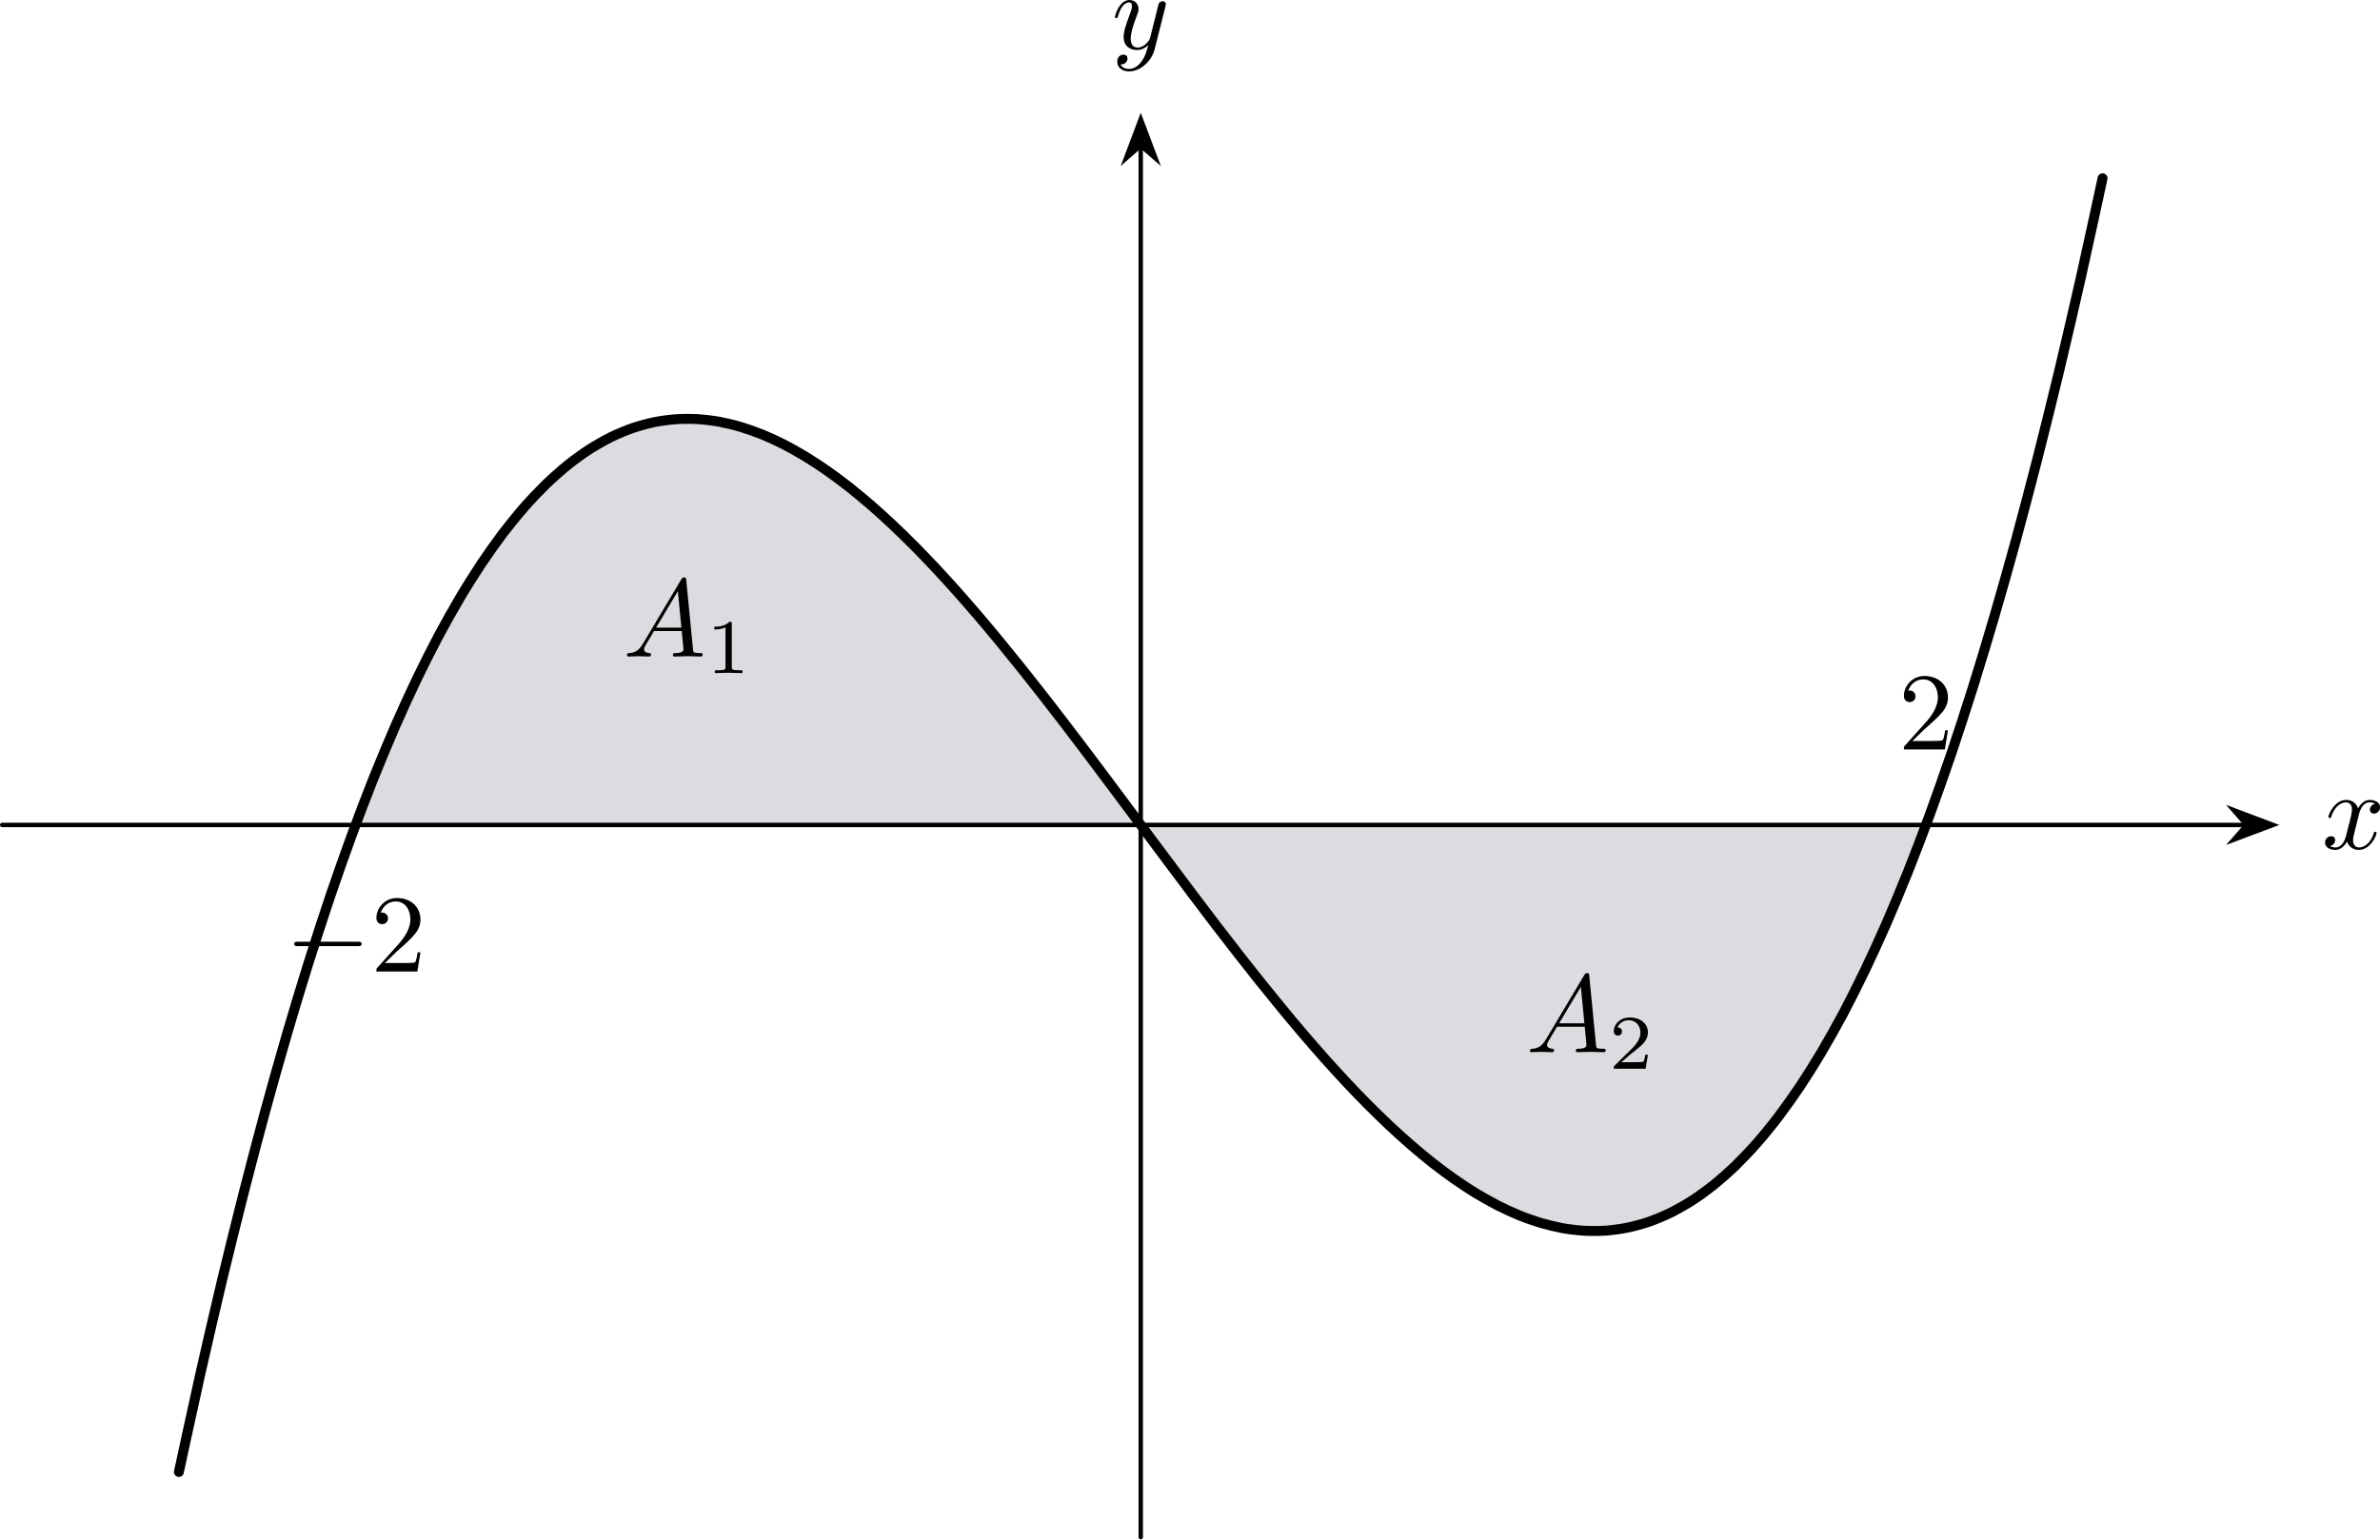
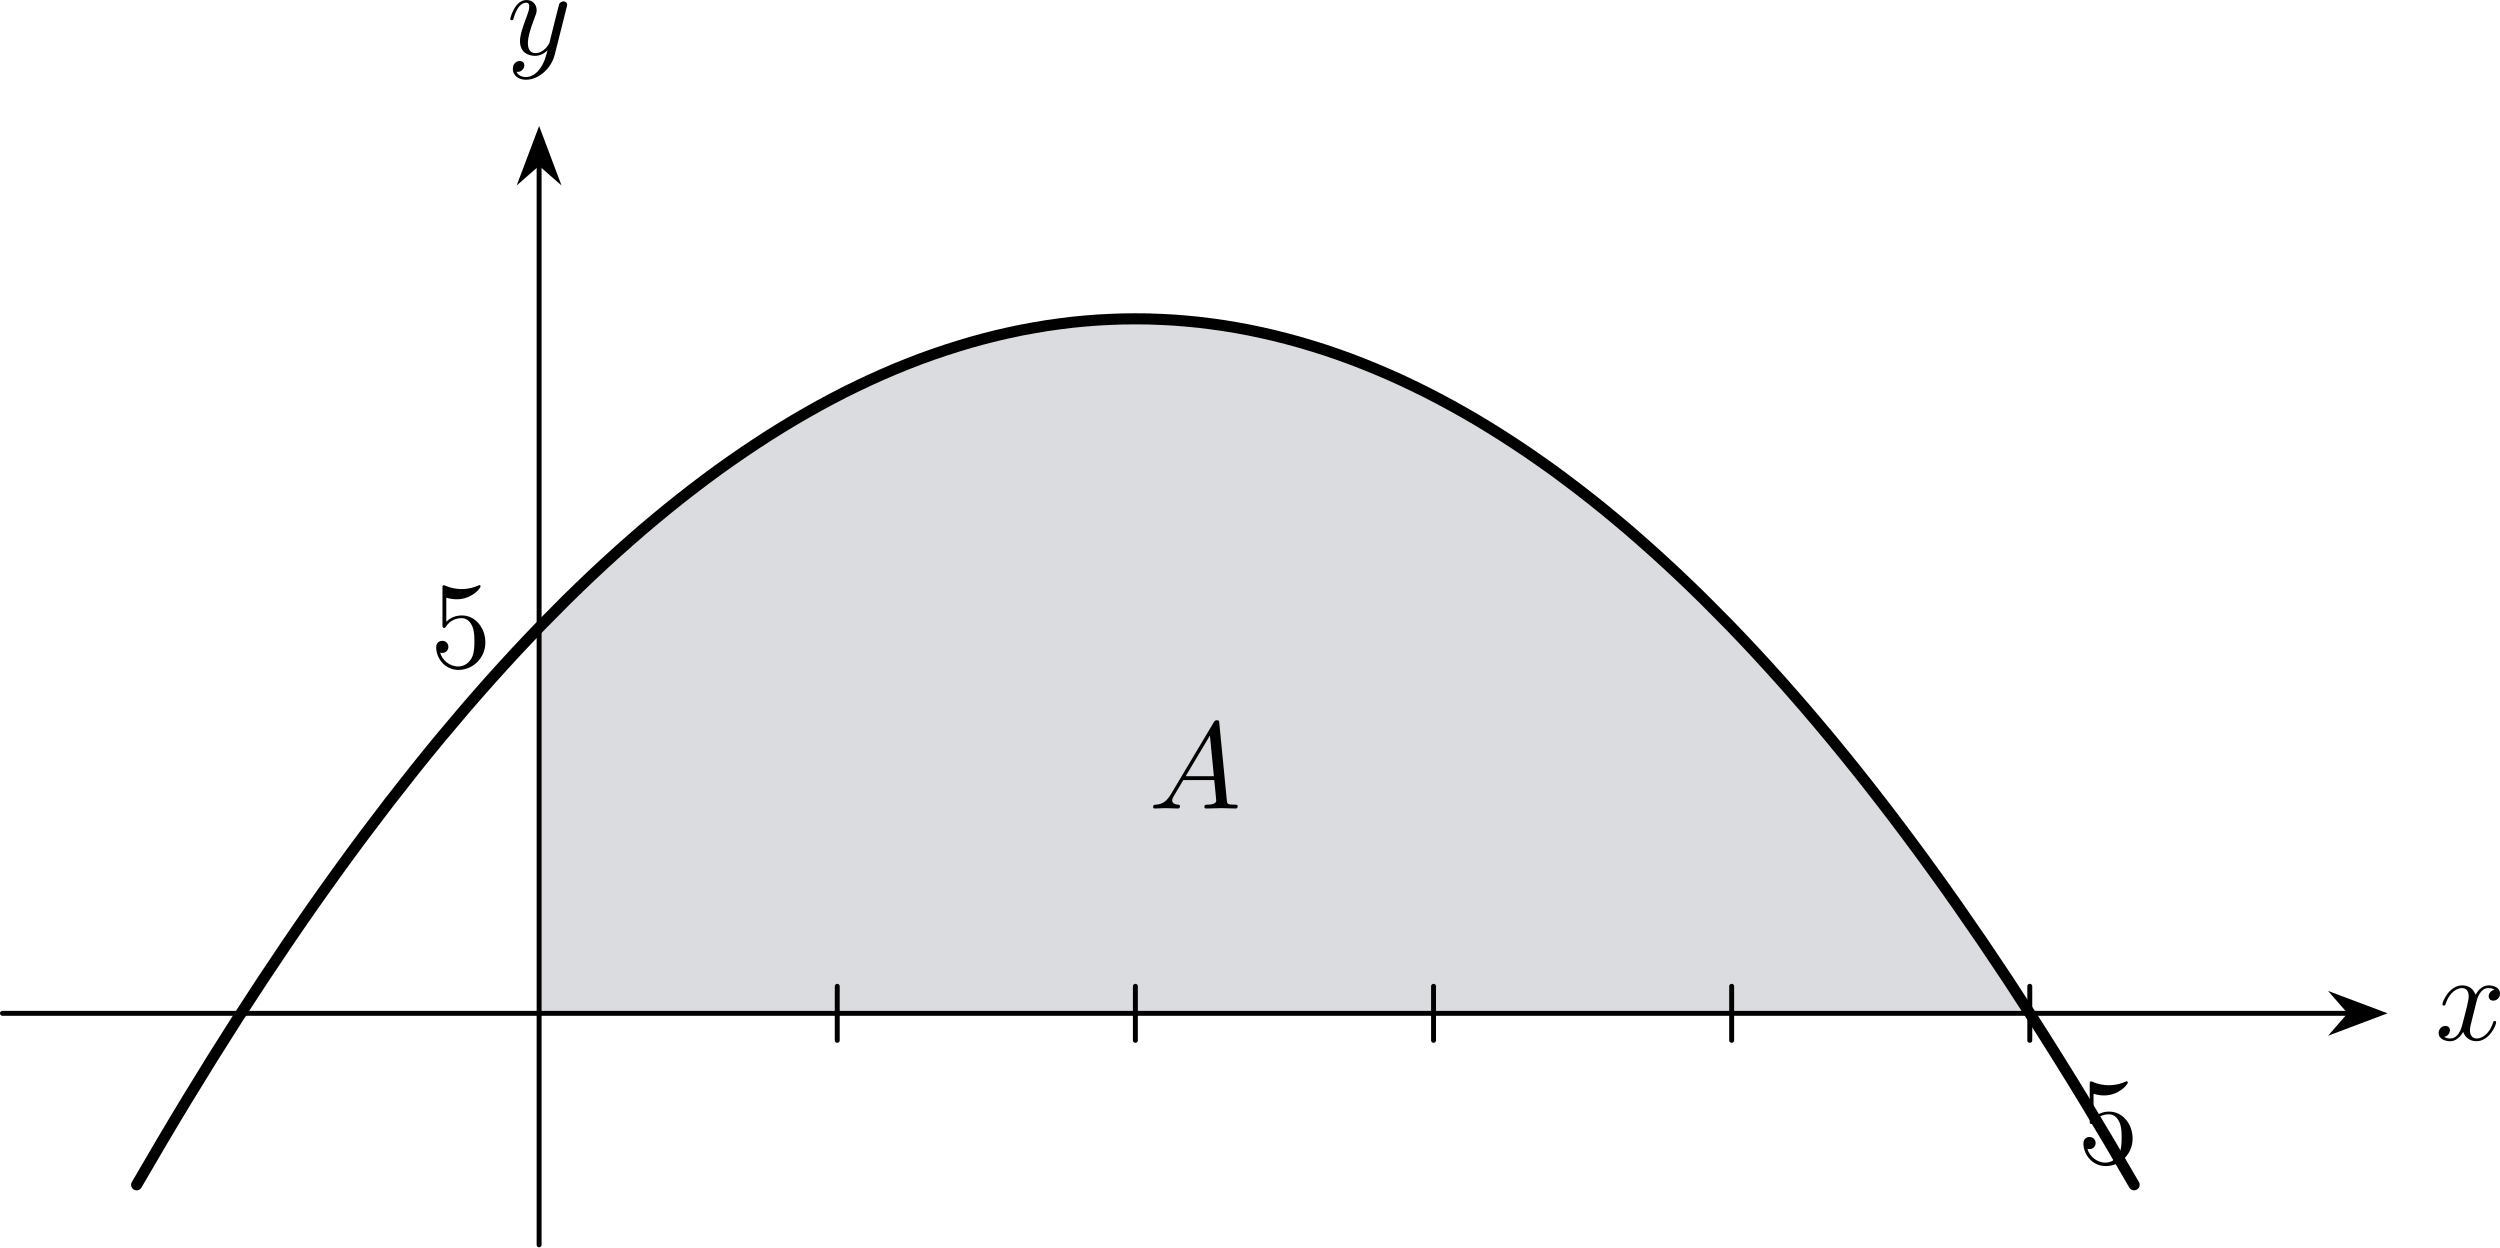
- <svg xmlns="http://www.w3.org/2000/svg" xmlns:xlink="http://www.w3.org/1999/xlink" version="1.1" width="300.716pt" height="194.539pt" viewBox="-0 744.467 300.716 194.539">
+ <svg xmlns="http://www.w3.org/2000/svg" xmlns:xlink="http://www.w3.org/1999/xlink" version="1.1" width="282.862pt" height="141.125pt" viewBox="-0 321.821 282.862 141.125">
  <defs>
-     <path id="g18-49" d="M2.336-4.435C2.336-4.624 2.322-4.631 2.127-4.631C1.681-4.191 1.046-4.184 .76-4.184V-3.933C.928-3.933 1.388-3.933 1.771-4.129V-.572C1.771-.342 1.771-.251 1.074-.251H.809V0C.934-.007 1.792-.028 2.05-.028C2.267-.028 3.145-.007 3.299 0V-.251H3.034C2.336-.251 2.336-.342 2.336-.572V-4.435Z" />
-     <path id="g18-50" d="M3.522-1.269H3.285C3.264-1.116 3.194-.704 3.103-.635C3.048-.593 2.511-.593 2.413-.593H1.13C1.862-1.241 2.106-1.437 2.525-1.764C3.041-2.176 3.522-2.608 3.522-3.271C3.522-4.115 2.783-4.631 1.89-4.631C1.025-4.631 .439-4.024 .439-3.382C.439-3.027 .739-2.992 .809-2.992C.976-2.992 1.179-3.11 1.179-3.361C1.179-3.487 1.13-3.731 .767-3.731C.983-4.226 1.458-4.38 1.785-4.38C2.483-4.38 2.845-3.836 2.845-3.271C2.845-2.664 2.413-2.183 2.19-1.932L.509-.272C.439-.209 .439-.195 .439 0H3.313L3.522-1.269Z" />
-     <use id="g17-50" xlink:href="#g10-50" transform="scale(.913242)" />
-     <path id="g10-50" d="M1.385-.84L2.542-1.964C4.244-3.469 4.898-4.058 4.898-5.149C4.898-6.393 3.916-7.265 2.585-7.265C1.353-7.265 .545-6.262 .545-5.291C.545-4.68 1.091-4.68 1.124-4.68C1.309-4.68 1.691-4.811 1.691-5.258C1.691-5.542 1.495-5.825 1.113-5.825C1.025-5.825 1.004-5.825 .971-5.815C1.222-6.524 1.811-6.927 2.444-6.927C3.436-6.927 3.905-6.044 3.905-5.149C3.905-4.276 3.36-3.415 2.76-2.738L.665-.404C.545-.284 .545-.262 .545 0H4.593L4.898-1.898H4.625C4.571-1.571 4.495-1.091 4.385-.927C4.309-.84 3.589-.84 3.349-.84H1.385Z" />
-     <path id="g11-0" d="M6.565-2.291C6.735-2.291 6.914-2.291 6.914-2.491S6.735-2.69 6.565-2.69H1.176C1.006-2.69 .827-2.69 .827-2.491S1.006-2.291 1.176-2.291H6.565Z" />
+     <use id="g17-53" xlink:href="#g10-53" transform="scale(.913242)" />
+     <path id="g10-53" d="M4.898-2.193C4.898-3.491 4.004-4.582 2.825-4.582C2.302-4.582 1.833-4.407 1.44-4.025V-6.153C1.658-6.087 2.018-6.011 2.367-6.011C3.709-6.011 4.473-7.004 4.473-7.145C4.473-7.211 4.44-7.265 4.364-7.265C4.353-7.265 4.331-7.265 4.276-7.233C4.058-7.135 3.524-6.916 2.793-6.916C2.356-6.916 1.855-6.993 1.342-7.222C1.255-7.255 1.233-7.255 1.211-7.255C1.102-7.255 1.102-7.167 1.102-6.993V-3.764C1.102-3.567 1.102-3.48 1.255-3.48C1.331-3.48 1.353-3.513 1.396-3.578C1.516-3.753 1.92-4.342 2.804-4.342C3.371-4.342 3.644-3.84 3.731-3.644C3.905-3.24 3.927-2.815 3.927-2.269C3.927-1.887 3.927-1.233 3.665-.775C3.404-.349 3-.065 2.498-.065C1.702-.065 1.08-.644 .895-1.287C.927-1.276 .96-1.265 1.08-1.265C1.44-1.265 1.625-1.538 1.625-1.8S1.44-2.335 1.08-2.335C.927-2.335 .545-2.258 .545-1.756C.545-.818 1.298 .24 2.52 .24C3.785 .24 4.898-.807 4.898-2.193Z" />
    <path id="g14-65" d="M1.783-1.146C1.385-.478 .996-.339 .558-.309C.438-.299 .349-.299 .349-.11C.349-.05 .399 0 .478 0C.747 0 1.056-.03 1.335-.03C1.664-.03 2.012 0 2.331 0C2.391 0 2.521 0 2.521-.189C2.521-.299 2.431-.309 2.361-.309C2.132-.329 1.893-.408 1.893-.658C1.893-.777 1.953-.887 2.032-1.026L2.79-2.301H5.29C5.31-2.092 5.45-.737 5.45-.638C5.45-.339 4.932-.309 4.732-.309C4.593-.309 4.493-.309 4.493-.11C4.493 0 4.613 0 4.633 0C5.041 0 5.469-.03 5.878-.03C6.127-.03 6.755 0 7.004 0C7.064 0 7.183 0 7.183-.199C7.183-.309 7.083-.309 6.954-.309C6.336-.309 6.336-.379 6.306-.667L5.699-6.894C5.679-7.093 5.679-7.133 5.509-7.133C5.35-7.133 5.31-7.064 5.25-6.964L1.783-1.146ZM2.979-2.61L4.941-5.898L5.26-2.61H2.979Z" />
    <path id="g14-120" d="M3.328-3.009C3.387-3.268 3.616-4.184 4.314-4.184C4.364-4.184 4.603-4.184 4.812-4.055C4.533-4.005 4.334-3.756 4.334-3.517C4.334-3.357 4.443-3.168 4.712-3.168C4.932-3.168 5.25-3.347 5.25-3.746C5.25-4.264 4.663-4.403 4.324-4.403C3.746-4.403 3.397-3.875 3.278-3.646C3.029-4.304 2.491-4.403 2.202-4.403C1.166-4.403 .598-3.118 .598-2.869C.598-2.77 .697-2.77 .717-2.77C.797-2.77 .827-2.79 .847-2.879C1.186-3.935 1.843-4.184 2.182-4.184C2.371-4.184 2.72-4.095 2.72-3.517C2.72-3.208 2.55-2.54 2.182-1.146C2.022-.528 1.674-.11 1.235-.11C1.176-.11 .946-.11 .737-.239C.986-.289 1.205-.498 1.205-.777C1.205-1.046 .986-1.126 .837-1.126C.538-1.126 .289-.867 .289-.548C.289-.09 .787 .11 1.225 .11C1.883 .11 2.242-.588 2.271-.648C2.391-.279 2.75 .11 3.347 .11C4.374 .11 4.941-1.176 4.941-1.425C4.941-1.524 4.852-1.524 4.822-1.524C4.732-1.524 4.712-1.484 4.692-1.415C4.364-.349 3.686-.11 3.367-.11C2.979-.11 2.819-.428 2.819-.767C2.819-.986 2.879-1.205 2.989-1.644L3.328-3.009Z" />
    <path id="g14-121" d="M4.842-3.796C4.882-3.935 4.882-3.955 4.882-4.025C4.882-4.204 4.742-4.294 4.593-4.294C4.493-4.294 4.334-4.234 4.244-4.085C4.224-4.035 4.144-3.726 4.105-3.547C4.035-3.288 3.965-3.019 3.905-2.75L3.457-.956C3.417-.807 2.989-.11 2.331-.11C1.823-.11 1.714-.548 1.714-.917C1.714-1.375 1.883-1.993 2.222-2.869C2.381-3.278 2.421-3.387 2.421-3.587C2.421-4.035 2.102-4.403 1.604-4.403C.658-4.403 .289-2.959 .289-2.869C.289-2.77 .389-2.77 .408-2.77C.508-2.77 .518-2.79 .568-2.949C.837-3.885 1.235-4.184 1.574-4.184C1.654-4.184 1.823-4.184 1.823-3.866C1.823-3.616 1.724-3.357 1.654-3.168C1.255-2.112 1.076-1.544 1.076-1.076C1.076-.189 1.704 .11 2.291 .11C2.68 .11 3.019-.06 3.298-.339C3.168 .179 3.049 .667 2.65 1.196C2.391 1.534 2.012 1.823 1.554 1.823C1.415 1.823 .966 1.793 .797 1.405C.956 1.405 1.086 1.405 1.225 1.285C1.325 1.196 1.425 1.066 1.425 .877C1.425 .568 1.156 .528 1.056 .528C.827 .528 .498 .687 .498 1.176C.498 1.674 .936 2.042 1.554 2.042C2.58 2.042 3.606 1.136 3.885 .01L4.842-3.796Z" />
  </defs>
  <g id="page1" transform="matrix(1.4 0 0 1.4 0 0)">
-     <path d="M32.09 606.23L33.289 603.082L34.488 600.098L35.691 597.27L36.891 594.602L38.094 592.082L39.293 589.715L40.492 587.496L41.695 585.418L42.895 583.484L44.098 581.691L45.297 580.031L46.496 578.508L47.699 577.113L48.898 575.848L50.102 574.707L51.301 573.688L52.504 572.789L53.703 572.008L54.902 571.34L56.105 570.781L57.305 570.332L58.508 569.992L59.707 569.75L60.906 569.613L62.109 569.57L63.309 569.621L64.512 569.766L65.711 570L66.914 570.316L68.113 570.723L69.312 571.203L70.516 571.766L71.715 572.402L72.918 573.109L74.117 573.891L75.316 574.734L76.519 575.644L77.719 576.613L78.922 577.641L80.121 578.727L81.32 579.863L82.523 581.051L83.723 582.285L84.926 583.566L86.125 584.887L87.328 586.246L88.527 587.641L89.727 589.07L90.93 590.531L92.129 592.019L93.332 593.531L94.531 595.066L95.73 596.621L96.934 598.195L98.133 599.781L99.336 601.375L100.535 602.98L101.738 604.59L102.937 606.203L32.09 606.23Z" fill="#dadcdf" />
-     <path d="M102.953 606.23L104.156 607.844L105.355 609.453L106.559 611.059L107.758 612.656L108.961 614.242L110.16 615.812L111.359 617.367L112.562 618.902L113.762 620.418L114.965 621.906L116.164 623.367L117.363 624.797L118.566 626.191L119.766 627.551L120.969 628.875L122.168 630.152L123.371 631.391L124.57 632.578L125.769 633.715L126.973 634.801L128.172 635.828L129.375 636.801L130.574 637.711L131.773 638.559L132.977 639.336L134.176 640.047L135.379 640.684L136.578 641.246L137.777 641.731L138.981 642.137L140.18 642.457L141.383 642.691L142.582 642.836L143.785 642.891L144.984 642.848L146.184 642.711L147.387 642.473L148.586 642.129L149.789 641.684L150.988 641.129L152.188 640.461L153.391 639.68L154.59 638.785L155.793 637.766L156.992 636.629L158.191 635.363L159.394 633.973L160.594 632.449L161.797 630.793L162.996 629L164.199 627.066L165.398 624.996L166.598 622.777L167.801 620.41L169 617.894L170.203 615.227L171.402 612.402L172.602 609.422L173.805 606.277L173.82 606.23Z" fill="#dadcdf" />
-     <path d="M.199 606.23H202.648" stroke="#000" fill="none" stroke-width=".399" stroke-miterlimit="10" stroke-linecap="round" stroke-linejoin="round" />
-     <path d="M205.145 606.23L201.574 604.883L202.746 606.23L201.574 607.574Z" />
-     <path d="M205.145 606.23L201.574 604.883L202.746 606.23L201.574 607.574Z" stroke="#000" fill="none" stroke-width=".399" stroke-miterlimit="10" stroke-linecap="round" />
-     <g transform="matrix(1 0 0 1 106.592 2.145)">
-       <use x="102.955" y="606.229" xlink:href="#g14-120" />
+     <path d="M43.57 280.586L45.609 278.516L47.652 276.535L49.695 274.644L51.734 272.848L53.777 271.137L55.82 269.516L57.859 267.984L59.902 266.539L61.945 265.188L63.984 263.926L66.027 262.75L68.07 261.668L70.109 260.672L72.152 259.769L74.195 258.953L76.234 258.227L78.277 257.59L80.32 257.047L82.359 256.59L84.402 256.219L86.445 255.941L88.484 255.754L90.527 255.656L92.57 255.644L94.609 255.727L96.652 255.894L98.691 256.156L100.734 256.504L102.777 256.941L104.816 257.473L106.859 258.09L108.902 258.797L110.941 259.594L112.984 260.477L115.027 261.453L117.066 262.519L119.109 263.676L121.152 264.918L123.191 266.254L125.234 267.676L127.277 269.188L129.316 270.793L131.359 272.484L133.402 274.266L135.441 276.137L137.484 278.098L139.527 280.148L141.566 282.289L143.61 284.516L145.653 286.836L147.692 289.242L149.735 291.742L151.774 294.328L153.817 297.008L155.86 299.773L157.899 302.629L159.942 305.574L161.985 308.609L164.024 311.734L164.043 311.766H43.57Z" fill="#dadcdf" />
+     <path d="M.199 311.766H189.895" stroke="#000" fill="none" stroke-width=".399" stroke-miterlimit="10" stroke-linecap="round" stroke-linejoin="round" />
+     <path d="M192.39 311.766L188.82 310.422L189.992 311.766L188.82 313.113Z" />
+     <path d="M192.39 311.766L188.82 310.422L189.992 311.766L188.82 313.113Z" stroke="#000" fill="none" stroke-width=".399" stroke-miterlimit="10" stroke-linecap="round" />
+     <g transform="matrix(1 0 0 1 153.2243 2.145)">
+       <use x="43.57" y="311.766" xlink:href="#g14-120" />
    </g>
-     <path d="M102.953 670.519V545.004" stroke="#000" fill="none" stroke-width=".399" stroke-miterlimit="10" stroke-linecap="round" stroke-linejoin="round" />
-     <path d="M102.953 542.508L101.609 546.078L102.953 544.902L104.301 546.078Z" />
-     <path d="M102.953 542.508L101.609 546.078L102.953 544.902L104.301 546.078Z" stroke="#000" fill="none" stroke-width=".399" stroke-miterlimit="10" stroke-linecap="round" />
-     <g transform="matrix(1 0 0 1 -2.621 -70.063)">
-       <use x="102.955" y="606.229" xlink:href="#g14-121" />
+     <path d="M43.57 330.477V243.113" stroke="#000" fill="none" stroke-width=".399" stroke-miterlimit="10" stroke-linecap="round" stroke-linejoin="round" />
+     <path d="M43.57 240.617L42.223 244.187L43.57 243.011L44.914 244.187Z" />
+     <path d="M43.57 240.617L42.223 244.187L43.57 243.011L44.914 244.187Z" stroke="#000" fill="none" stroke-width=".399" stroke-miterlimit="10" stroke-linecap="round" />
+     <g transform="matrix(1 0 0 1 -2.621 -77.49)">
+       <use x="43.57" y="311.766" xlink:href="#g14-121" />
    </g>
-     <path d="M16.145 664.637C16.145 664.637 17.551 658.125 18.094 655.723C18.637 653.316 19.504 649.582 20.043 647.32C20.586 645.062 21.453 641.551 21.996 639.43C22.535 637.309 23.406 634.016 23.945 632.031C24.488 630.043 25.355 626.969 25.898 625.113C26.438 623.262 27.305 620.394 27.848 618.672C28.391 616.945 29.258 614.285 29.797 612.684C30.34 611.086 31.207 608.621 31.75 607.145C32.289 605.668 33.16 603.402 33.699 602.043C34.242 600.688 35.109 598.605 35.652 597.363C36.191 596.121 37.059 594.223 37.602 593.094C38.141 591.965 39.012 590.242 39.551 589.223C40.094 588.203 40.961 586.656 41.504 585.742C42.043 584.828 42.914 583.445 43.453 582.637C43.996 581.824 44.863 580.606 45.402 579.891C45.945 579.18 46.812 578.117 47.355 577.5C47.895 576.883 48.766 575.973 49.305 575.449C49.848 574.926 50.715 574.16 51.258 573.723C51.797 573.289 52.664 572.664 53.207 572.316C53.75 571.969 54.617 571.477 55.156 571.211C55.699 570.945 56.566 570.586 57.109 570.398C57.648 570.215 58.52 569.977 59.059 569.867C59.602 569.758 60.469 569.641 61.012 569.606C61.551 569.566 62.418 569.566 62.961 569.598C63.504 569.629 64.371 569.734 64.91 569.832C65.453 569.934 66.32 570.141 66.863 570.305C67.402 570.465 68.273 570.773 68.812 570.992C69.356 571.215 70.223 571.613 70.766 571.891C71.305 572.168 72.172 572.656 72.715 572.988C73.258 573.316 74.125 573.887 74.664 574.266C75.207 574.644 76.074 575.293 76.617 575.719C77.156 576.144 78.027 576.863 78.566 577.332C79.109 577.801 79.977 578.59 80.519 579.098C81.059 579.606 81.926 580.453 82.469 580.996C83.008 581.539 83.879 582.445 84.418 583.019C84.961 583.598 85.828 584.551 86.371 585.16C86.91 585.766 87.781 586.766 88.32 587.398C88.863 588.031 89.731 589.07 90.269 589.727C90.812 590.387 91.68 591.457 92.223 592.137C92.762 592.812 93.633 593.914 94.172 594.606C94.715 595.301 95.582 596.426 96.125 597.133C96.664 597.84 97.531 598.984 98.074 599.699C98.617 600.418 99.484 601.574 100.023 602.297C100.566 603.02 101.434 604.188 101.977 604.914C102.516 605.641 103.387 606.809 103.926 607.535C104.469 608.262 105.336 609.426 105.879 610.148C106.418 610.875 107.285 612.031 107.828 612.746C108.371 613.465 109.238 614.609 109.777 615.316C110.32 616.023 111.188 617.148 111.73 617.84C112.27 618.535 113.141 619.637 113.68 620.312C114.223 620.992 115.09 622.062 115.633 622.719C116.172 623.379 117.039 624.418 117.582 625.051C118.125 625.684 118.992 626.684 119.531 627.289C120.074 627.898 120.941 628.852 121.484 629.43C122.023 630.008 122.894 630.91 123.434 631.453C123.977 632 124.844 632.848 125.387 633.356C125.926 633.863 126.793 634.648 127.336 635.117C127.875 635.586 128.746 636.309 129.285 636.734C129.828 637.16 130.695 637.809 131.238 638.188C131.777 638.566 132.644 639.137 133.188 639.469C133.731 639.797 134.598 640.285 135.137 640.562C135.68 640.84 136.547 641.242 137.09 641.461C137.629 641.684 138.5 641.992 139.039 642.152C139.582 642.312 140.449 642.523 140.992 642.625C141.531 642.723 142.398 642.828 142.941 642.859C143.484 642.894 144.352 642.891 144.891 642.856C145.434 642.816 146.301 642.703 146.844 642.59C147.383 642.481 148.254 642.246 148.793 642.062C149.336 641.875 150.203 641.516 150.746 641.25C151.285 640.984 152.152 640.496 152.695 640.148C153.238 639.797 154.106 639.176 154.644 638.738C155.188 638.305 156.055 637.539 156.598 637.016C157.137 636.492 158.008 635.582 158.547 634.965C159.09 634.352 159.957 633.289 160.5 632.574C161.039 631.863 161.906 630.644 162.449 629.836C162.992 629.023 163.859 627.644 164.398 626.731C164.941 625.816 165.809 624.269 166.352 623.25C166.891 622.231 167.762 620.508 168.301 619.379C168.844 618.25 169.711 616.356 170.254 615.113C170.793 613.871 171.66 611.789 172.203 610.434C172.742 609.078 173.613 606.809 174.152 605.332C174.695 603.855 175.562 601.395 176.106 599.797C176.644 598.195 177.512 595.535 178.055 593.812C178.598 592.086 179.465 589.223 180.004 587.367C180.547 585.516 181.414 582.441 181.957 580.457C182.496 578.469 183.367 575.18 183.906 573.059C184.449 570.938 185.316 567.43 185.859 565.168C186.398 562.91 187.266 559.172 187.809 556.769C188.352 554.367 189.758 547.856 189.758 547.856" stroke="#000" fill="none" stroke-width=".897" stroke-miterlimit="10" stroke-linecap="round" stroke-linejoin="round" />
-     <g transform="matrix(1 0 0 1 -77.2321 13.232)">
-       <use x="102.955" y="606.229" xlink:href="#g11-0" />
-       <use x="110.704" y="606.229" xlink:href="#g17-50" />
+     <path d="M11.043 325.625C11.043 325.625 12.52 323.086 13.086 322.129C13.652 321.168 14.562 319.652 15.129 318.719S16.605 316.309 17.172 315.398C17.738 314.492 18.648 313.055 19.215 312.168C19.781 311.285 20.691 309.891 21.258 309.031C21.824 308.172 22.734 306.813 23.301 305.98C23.867 305.145 24.777 303.828 25.344 303.02C25.914 302.211 26.82 300.934 27.391 300.148C27.957 299.363 28.867 298.125 29.434 297.367S30.91 295.41 31.477 294.676S32.953 292.785 33.52 292.074C34.086 291.363 34.996 290.246 35.562 289.562C36.129 288.879 37.039 287.801 37.605 287.141C38.172 286.481 39.082 285.441 39.648 284.809C40.215 284.172 41.125 283.176 41.691 282.566C42.262 281.953 43.168 280.996 43.738 280.41C44.305 279.828 45.215 278.91 45.781 278.348C46.348 277.789 47.258 276.91 47.824 276.375C48.391 275.84 49.301 275 49.867 274.492C50.434 273.981 51.344 273.184 51.91 272.695C52.477 272.211 53.387 271.453 53.953 270.992C54.52 270.531 55.43 269.812 55.996 269.379C56.562 268.941 57.473 268.262 58.039 267.852C58.609 267.441 59.516 266.801 60.086 266.418C60.652 266.031 61.562 265.434 62.129 265.07C62.695 264.711 63.605 264.152 64.172 263.816C64.738 263.481 65.648 262.961 66.215 262.648C66.781 262.336 67.691 261.859 68.258 261.57C68.824 261.285 69.734 260.848 70.301 260.586C70.867 260.324 71.777 259.926 72.344 259.688C72.91 259.453 73.82 259.094 74.387 258.879C74.957 258.668 75.863 258.348 76.434 258.164C77 257.977 77.91 257.695 78.477 257.535C79.043 257.371 79.953 257.133 80.519 256.996S81.996 256.66 82.562 256.547C83.129 256.438 84.039 256.277 84.606 256.188C85.172 256.102 86.082 255.981 86.648 255.918S88.125 255.777 88.691 255.738C89.258 255.703 90.168 255.664 90.734 255.648C91.305 255.637 92.211 255.637 92.781 255.648C93.348 255.664 94.258 255.703 94.824 255.738C95.391 255.777 96.301 255.856 96.867 255.918S98.344 256.102 98.91 256.188S100.387 256.434 100.953 256.547S102.43 256.859 102.996 256.996S104.473 257.371 105.039 257.535C105.606 257.695 106.516 257.977 107.082 258.16C107.652 258.348 108.559 258.668 109.129 258.879C109.695 259.09 110.606 259.449 111.172 259.688C111.738 259.922 112.648 260.32 113.215 260.582C113.781 260.844 114.691 261.285 115.258 261.57C115.824 261.856 116.734 262.336 117.301 262.648C117.867 262.957 118.777 263.477 119.344 263.812C119.91 264.148 120.82 264.707 121.387 265.07C121.953 265.43 122.863 266.027 123.43 266.414C124 266.801 124.906 267.438 125.477 267.848C126.043 268.262 126.949 268.938 127.519 269.375C128.086 269.809 128.996 270.527 129.562 270.988S131.039 272.207 131.606 272.691C132.172 273.18 133.082 273.977 133.648 274.488C134.215 274.996 135.125 275.836 135.691 276.371S137.168 277.785 137.734 278.344C138.301 278.906 139.211 279.824 139.777 280.406C140.348 280.992 141.254 281.949 141.824 282.562C142.391 283.172 143.297 284.168 143.867 284.805C144.434 285.438 145.344 286.477 145.91 287.137C146.477 287.797 147.387 288.875 147.953 289.559C148.52 290.242 149.43 291.359 149.996 292.07C150.563 292.777 151.473 293.938 152.039 294.672C152.606 295.406 153.516 296.602 154.082 297.363C154.649 298.121 155.559 299.359 156.125 300.144C156.696 300.926 157.602 302.203 158.172 303.016C158.739 303.824 159.645 305.141 160.215 305.973C160.782 306.809 161.692 308.164 162.258 309.023C162.825 309.883 163.735 311.281 164.301 312.164C164.867 313.047 165.778 314.484 166.344 315.395C166.91 316.301 167.821 317.777 168.387 318.711C168.953 319.645 169.864 321.164 170.43 322.121C170.996 323.078 172.473 325.621 172.473 325.621" stroke="#000" fill="none" stroke-width=".897" stroke-miterlimit="10" stroke-linecap="round" stroke-linejoin="round" />
+     <path d="M67.664 313.949V309.582" stroke="#000" fill="none" stroke-width=".399" stroke-miterlimit="10" stroke-linecap="round" stroke-linejoin="round" />
+     <path d="M91.758 313.949V309.582" stroke="#000" fill="none" stroke-width=".399" stroke-miterlimit="10" stroke-linecap="round" stroke-linejoin="round" />
+     <path d="M115.856 313.949V309.582" stroke="#000" fill="none" stroke-width=".399" stroke-miterlimit="10" stroke-linecap="round" stroke-linejoin="round" />
+     <path d="M139.949 313.949V309.582" stroke="#000" fill="none" stroke-width=".399" stroke-miterlimit="10" stroke-linecap="round" stroke-linejoin="round" />
+     <path d="M164.043 313.949V309.582" stroke="#000" fill="none" stroke-width=".399" stroke-miterlimit="10" stroke-linecap="round" stroke-linejoin="round" />
+     <g transform="matrix(1 0 0 1 124.3103 12.127)">
+       <use x="43.57" y="311.766" xlink:href="#g17-53" />
    </g>
-     <g transform="matrix(1 0 0 1 68.376 -6.812)">
-       <use x="102.955" y="606.229" xlink:href="#g17-50" />
+     <g transform="matrix(1 0 0 1 -8.8167 -27.971)">
+       <use x="43.57" y="311.766" xlink:href="#g17-53" />
    </g>
-     <g transform="matrix(1 0 0 1 -46.7191 -15.202)">
-       <use x="102.955" y="606.229" xlink:href="#g14-65" />
-       <use x="110.427" y="607.723" xlink:href="#g18-49" />
-     </g>
-     <g transform="matrix(1 0 0 1 34.778 20.515)">
-       <use x="102.955" y="606.229" xlink:href="#g14-65" />
-       <use x="110.427" y="607.723" xlink:href="#g18-50" />
+     <g transform="matrix(1 0 0 1 49.2728 -16.552)">
+       <use x="43.57" y="311.766" xlink:href="#g14-65" />
    </g>
  </g>
</svg>
